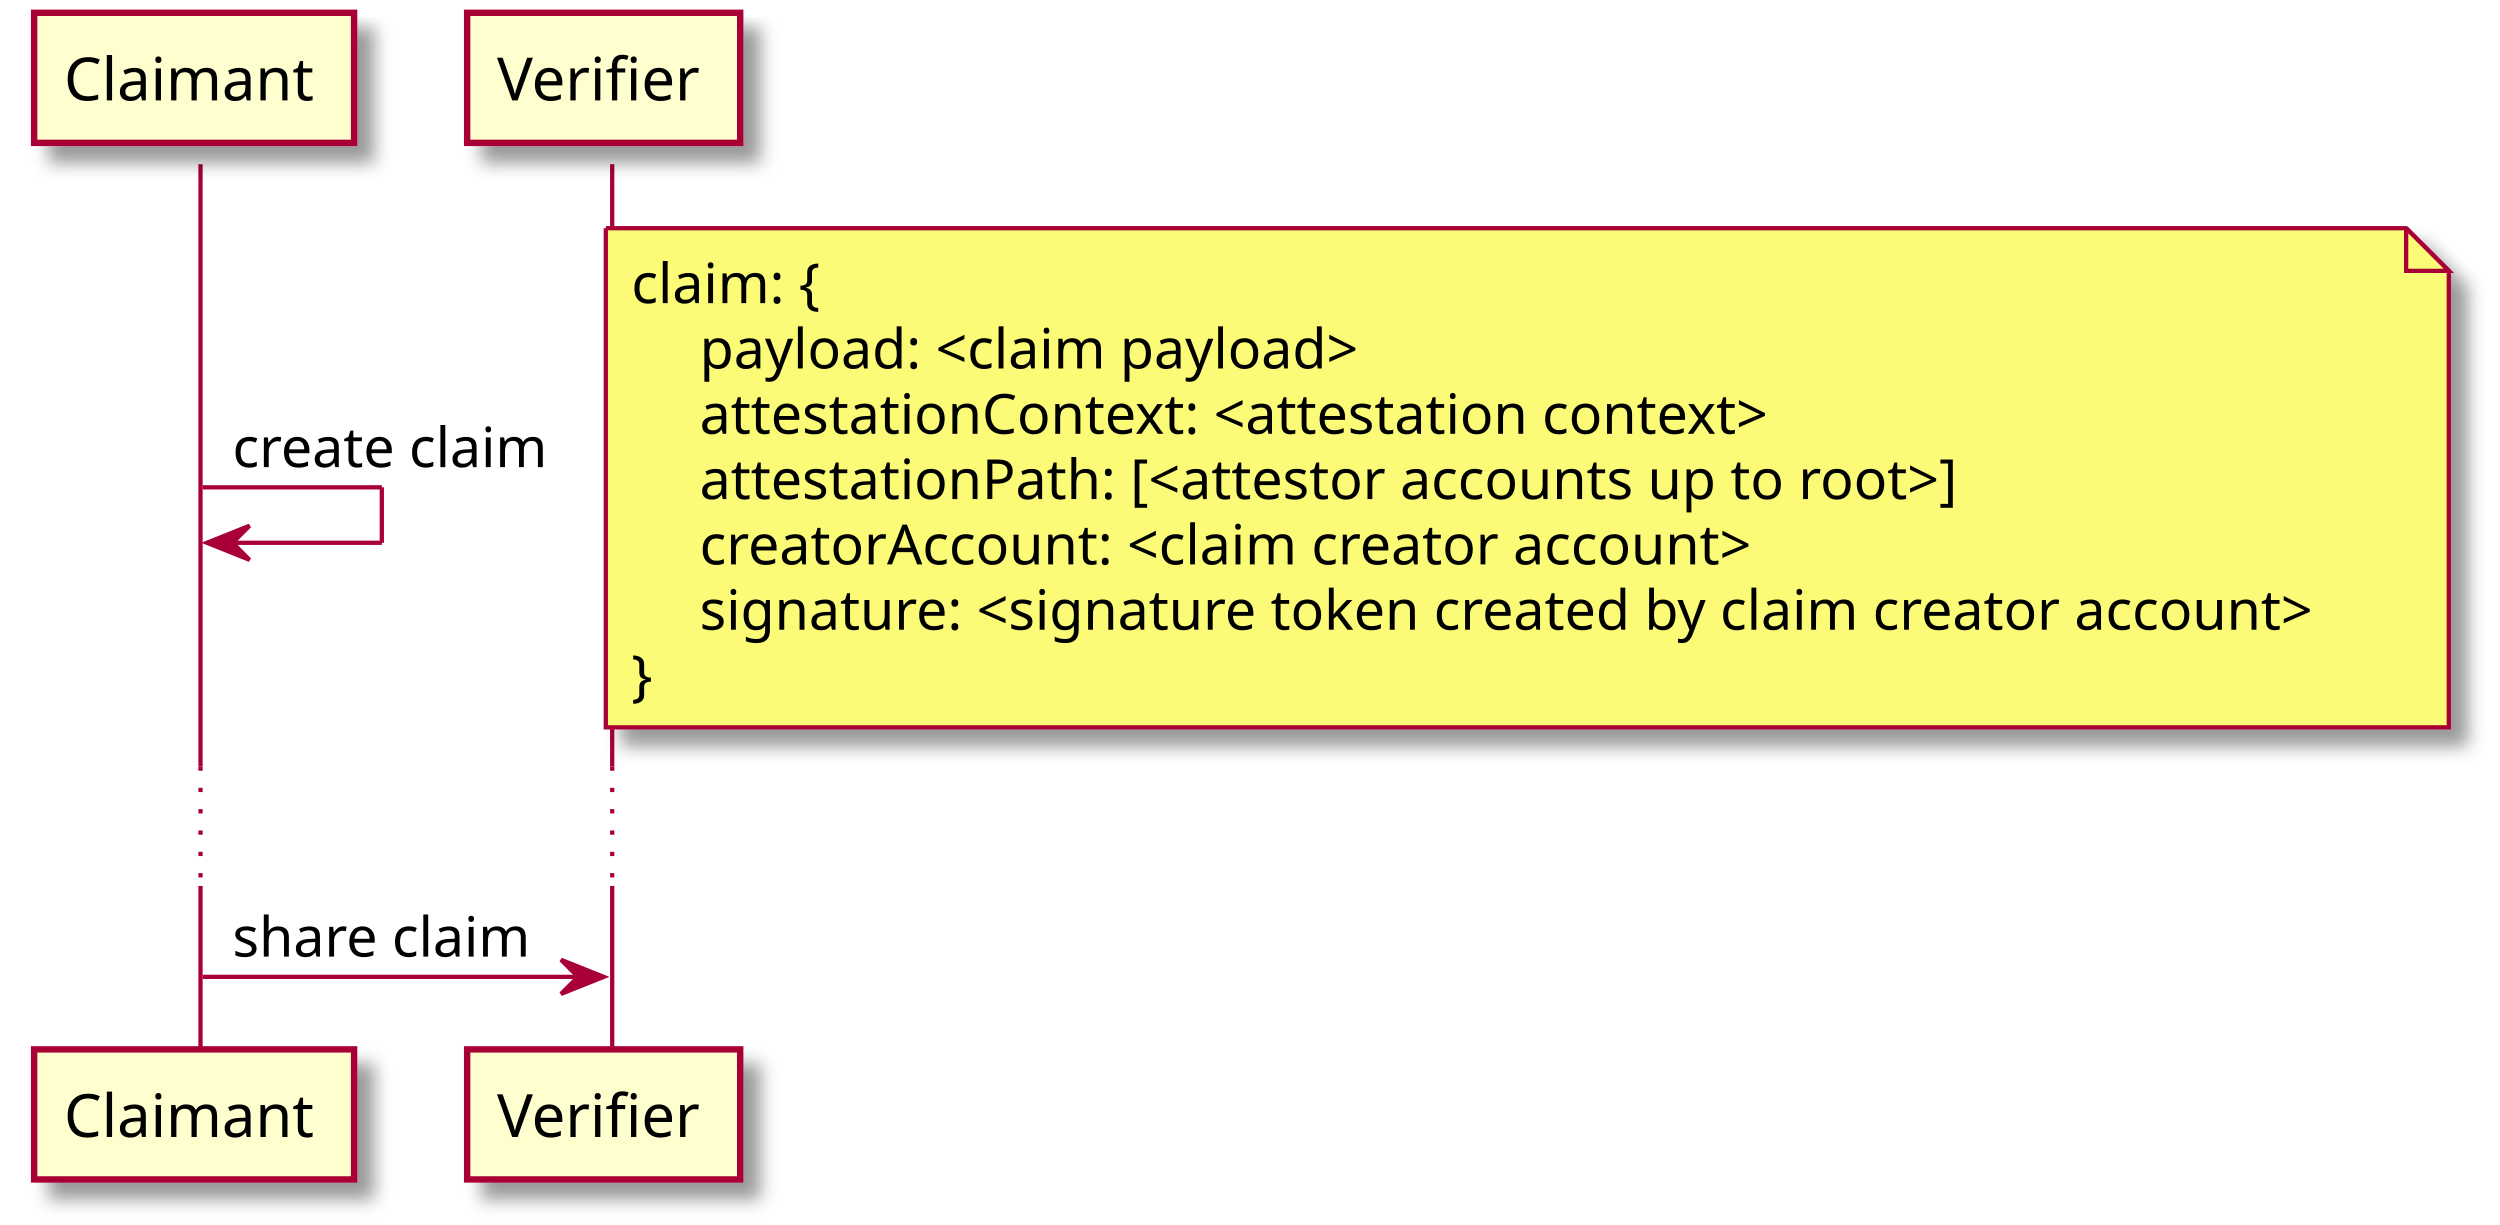
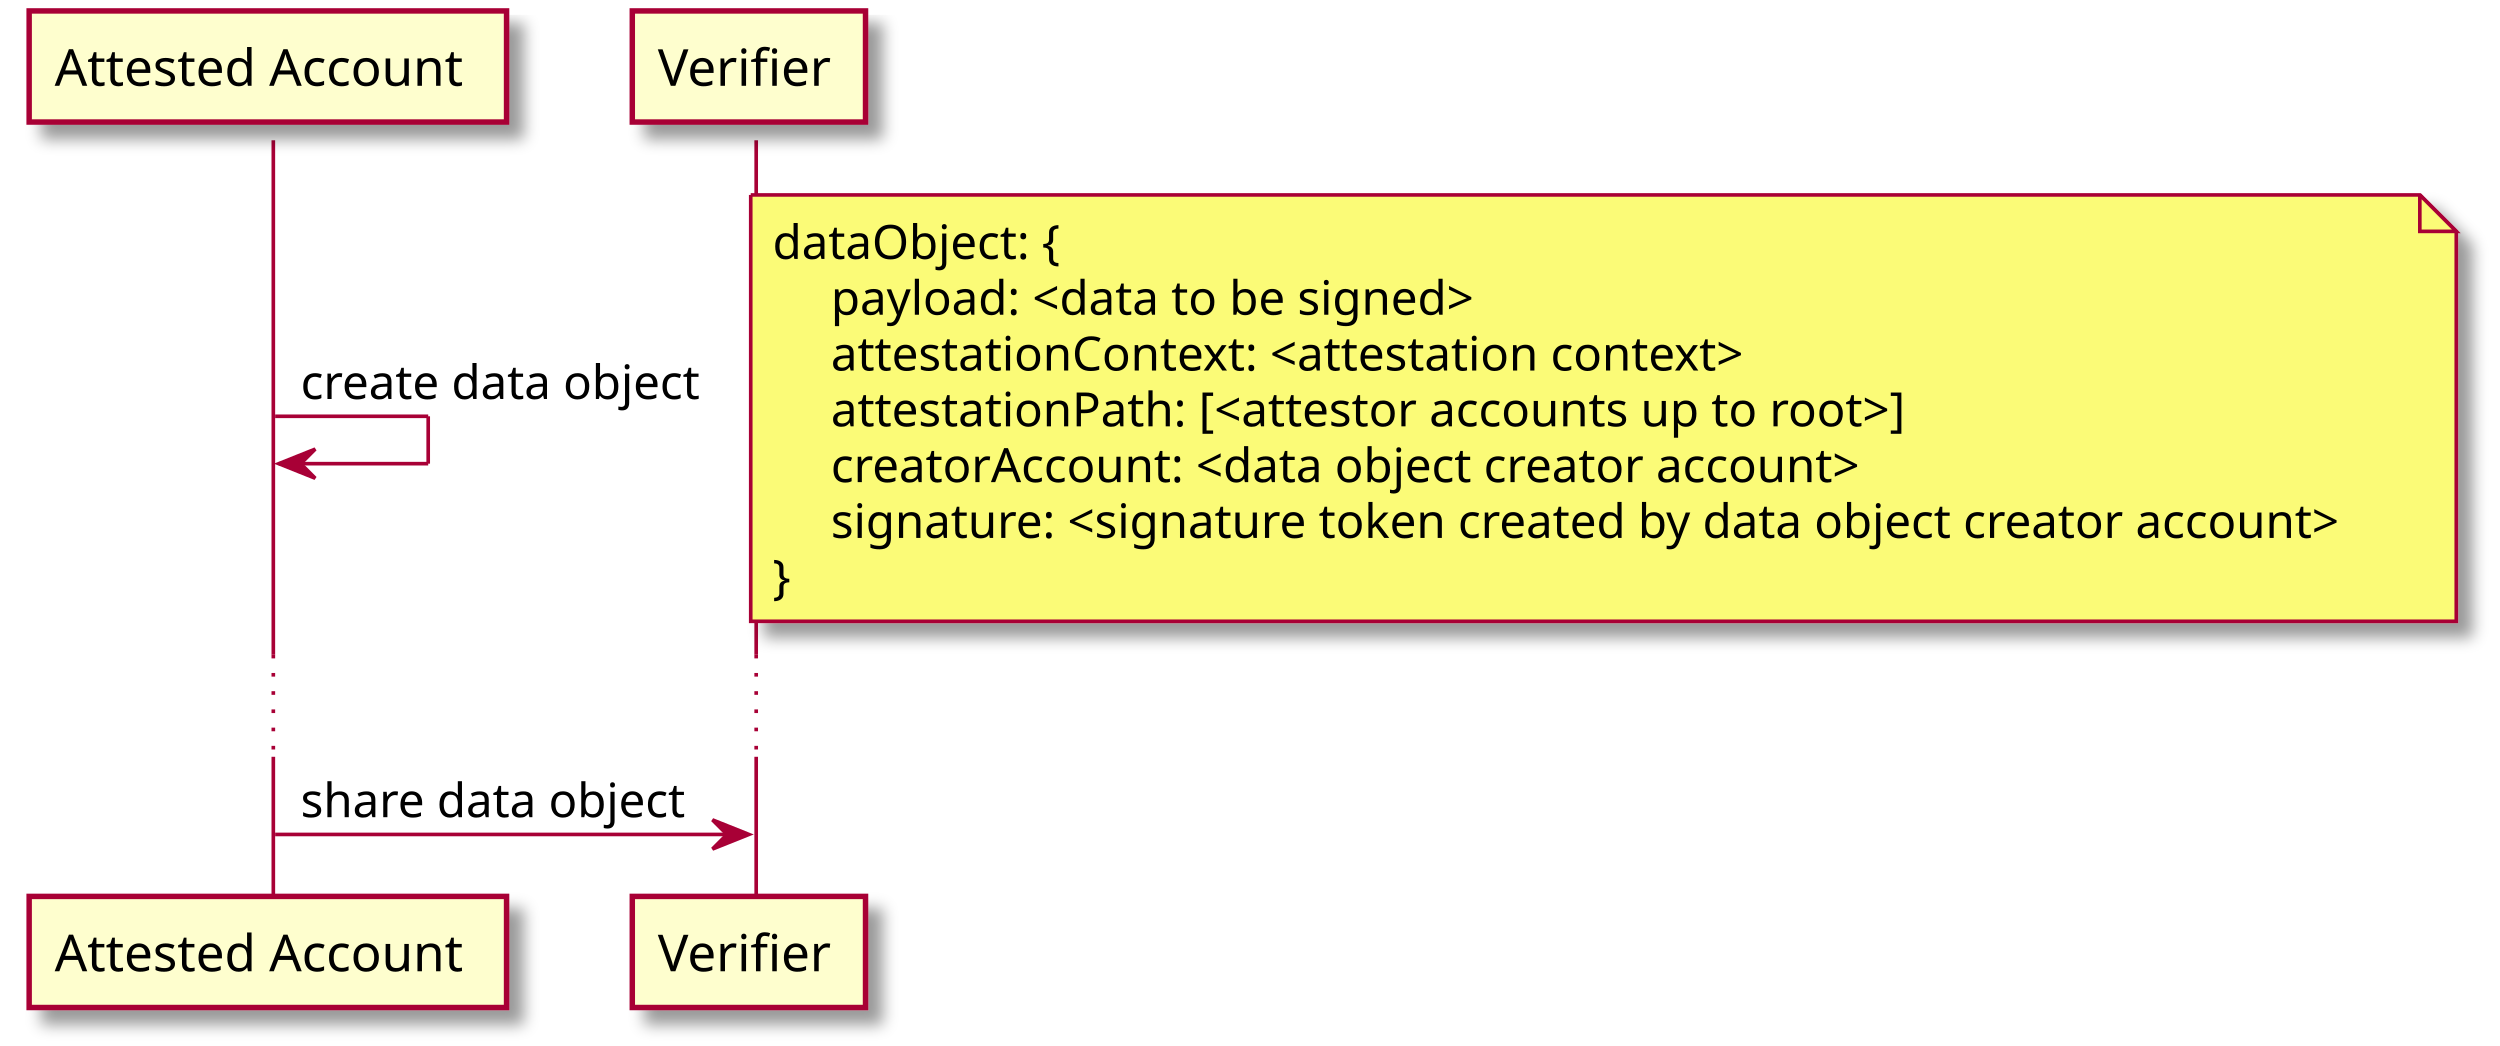
- <svg xmlns="http://www.w3.org/2000/svg" contentScriptType="application/ecmascript" contentStyleType="text/css" height="287px" preserveAspectRatio="none" style="width:586px;height:287px;" version="1.1" viewBox="0 0 586 287" width="586px" zoomAndPan="magnify">
+ <svg xmlns="http://www.w3.org/2000/svg" contentScriptType="application/ecmascript" contentStyleType="text/css" height="287px" preserveAspectRatio="none" style="width:686px;height:287px;" version="1.1" viewBox="0 0 686 287" width="686px" zoomAndPan="magnify">
  <defs>
-     <filter height="300%" id="f1jmnpk75swogi" width="300%" x="-1" y="-1">
+     <filter height="300%" id="f1o0pfhy3wwbxf" width="300%" x="-1" y="-1">
      <feGaussianBlur result="blurOut" stdDeviation="2.0" />
      <feColorMatrix in="blurOut" result="blurOut2" type="matrix" values="0 0 0 0 0 0 0 0 0 0 0 0 0 0 0 0 0 0 .4 0" />
      <feOffset dx="4.0" dy="4.0" in="blurOut2" result="blurOut3" />
      <feBlend in="SourceGraphic" in2="blurOut3" mode="normal" />
    </filter>
  </defs>
  <g>
-     <line style="stroke: #A80036; stroke-width: 1.0;" x1="47" x2="47" y1="38.488" y2="179.662" />
-     <line style="stroke: #A80036; stroke-width: 1.0; stroke-dasharray: 1.0,4.0;" x1="47" x2="47" y1="179.662" y2="207.662" />
-     <line style="stroke: #A80036; stroke-width: 1.0;" x1="47" x2="47" y1="207.662" y2="246.973" />
-     <line style="stroke: #A80036; stroke-width: 1.0;" x1="143.5" x2="143.5" y1="38.488" y2="179.662" />
-     <line style="stroke: #A80036; stroke-width: 1.0; stroke-dasharray: 1.0,4.0;" x1="143.5" x2="143.5" y1="179.662" y2="207.662" />
-     <line style="stroke: #A80036; stroke-width: 1.0;" x1="143.5" x2="143.5" y1="207.662" y2="246.973" />
-     <rect fill="#FEFECE" filter="url(#f1jmnpk75swogi)" height="30.488" style="stroke: #A80036; stroke-width: 1.5;" width="75" x="8" y="3" />
-     <text fill="#000000" font-family="sans-serif" font-size="14" lengthAdjust="spacingAndGlyphs" textLength="61" x="15" y="23.535">Claimant</text>
-     <rect fill="#FEFECE" filter="url(#f1jmnpk75swogi)" height="30.488" style="stroke: #A80036; stroke-width: 1.5;" width="75" x="8" y="245.973" />
-     <text fill="#000000" font-family="sans-serif" font-size="14" lengthAdjust="spacingAndGlyphs" textLength="61" x="15" y="266.508">Claimant</text>
-     <rect fill="#FEFECE" filter="url(#f1jmnpk75swogi)" height="30.488" style="stroke: #A80036; stroke-width: 1.5;" width="64" x="109.5" y="3" />
-     <text fill="#000000" font-family="sans-serif" font-size="14" lengthAdjust="spacingAndGlyphs" textLength="50" x="116.5" y="23.535">Verifier</text>
-     <rect fill="#FEFECE" filter="url(#f1jmnpk75swogi)" height="30.488" style="stroke: #A80036; stroke-width: 1.5;" width="64" x="109.5" y="245.973" />
-     <text fill="#000000" font-family="sans-serif" font-size="14" lengthAdjust="spacingAndGlyphs" textLength="50" x="116.5" y="266.508">Verifier</text>
-     <line style="stroke: #A80036; stroke-width: 1.0;" x1="47.5" x2="89.5" y1="114.231" y2="114.231" />
-     <line style="stroke: #A80036; stroke-width: 1.0;" x1="89.5" x2="89.5" y1="114.231" y2="127.231" />
-     <line style="stroke: #A80036; stroke-width: 1.0;" x1="48.5" x2="89.5" y1="127.231" y2="127.231" />
-     <polygon fill="#A80036" points="58.5,123.231,48.5,127.231,58.5,131.231,54.5,127.231" style="stroke: #A80036; stroke-width: 1.0;" />
-     <text fill="#000000" font-family="sans-serif" font-size="13" lengthAdjust="spacingAndGlyphs" textLength="76" x="54.5" y="109.488">create claim</text>
-     <path d="M142,53.488 L142,170.488 L574,170.488 L574,63.488 L564,53.488 L142,53.488 " fill="#FBFB77" filter="url(#f1jmnpk75swogi)" style="stroke: #A80036; stroke-width: 1.0;" />
-     <path d="M564,53.488 L564,63.488 L574,63.488 L564,53.488 " fill="#FBFB77" style="stroke: #A80036; stroke-width: 1.0;" />
-     <text fill="#000000" font-family="sans-serif" font-size="13" lengthAdjust="spacingAndGlyphs" textLength="46" x="148" y="71.057">claim: {</text>
-     <text fill="#000000" font-family="sans-serif" font-size="13" lengthAdjust="spacingAndGlyphs" textLength="164" x="164" y="86.367">payload: &lt;claim payload&gt;</text>
-     <text fill="#000000" font-family="sans-serif" font-size="13" lengthAdjust="spacingAndGlyphs" textLength="266" x="164" y="101.678">attestationContext: &lt;attestation context&gt;</text>
-     <text fill="#000000" font-family="sans-serif" font-size="13" lengthAdjust="spacingAndGlyphs" textLength="308" x="164" y="116.988">attestationPath: [&lt;attestor accounts up to root&gt;]</text>
-     <text fill="#000000" font-family="sans-serif" font-size="13" lengthAdjust="spacingAndGlyphs" textLength="260" x="164" y="132.299">creatorAccount: &lt;claim creator account&gt;</text>
-     <text fill="#000000" font-family="sans-serif" font-size="13" lengthAdjust="spacingAndGlyphs" textLength="395" x="164" y="147.609">signature: &lt;signature token created by claim creator account&gt;</text>
-     <text fill="#000000" font-family="sans-serif" font-size="13" lengthAdjust="spacingAndGlyphs" textLength="4" x="148" y="162.92">}</text>
-     <polygon fill="#A80036" points="131.5,224.973,141.5,228.973,131.5,232.973,135.5,228.973" style="stroke: #A80036; stroke-width: 1.0;" />
-     <line style="stroke: #A80036; stroke-width: 1.0;" x1="47.5" x2="137.5" y1="228.973" y2="228.973" />
-     <text fill="#000000" font-family="sans-serif" font-size="13" lengthAdjust="spacingAndGlyphs" textLength="72" x="54.5" y="224.231">share claim</text>
+     <line style="stroke: #A80036; stroke-width: 1.0;" x1="75" x2="75" y1="38.488" y2="179.662" />
+     <line style="stroke: #A80036; stroke-width: 1.0; stroke-dasharray: 1.0,4.0;" x1="75" x2="75" y1="179.662" y2="207.662" />
+     <line style="stroke: #A80036; stroke-width: 1.0;" x1="75" x2="75" y1="207.662" y2="246.973" />
+     <line style="stroke: #A80036; stroke-width: 1.0;" x1="207.5" x2="207.5" y1="38.488" y2="179.662" />
+     <line style="stroke: #A80036; stroke-width: 1.0; stroke-dasharray: 1.0,4.0;" x1="207.5" x2="207.5" y1="179.662" y2="207.662" />
+     <line style="stroke: #A80036; stroke-width: 1.0;" x1="207.5" x2="207.5" y1="207.662" y2="246.973" />
+     <rect fill="#FEFECE" filter="url(#f1o0pfhy3wwbxf)" height="30.488" style="stroke: #A80036; stroke-width: 1.5;" width="131" x="8" y="3" />
+     <text fill="#000000" font-family="sans-serif" font-size="14" lengthAdjust="spacingAndGlyphs" textLength="117" x="15" y="23.535">Attested Account</text>
+     <rect fill="#FEFECE" filter="url(#f1o0pfhy3wwbxf)" height="30.488" style="stroke: #A80036; stroke-width: 1.5;" width="131" x="8" y="245.973" />
+     <text fill="#000000" font-family="sans-serif" font-size="14" lengthAdjust="spacingAndGlyphs" textLength="117" x="15" y="266.508">Attested Account</text>
+     <rect fill="#FEFECE" filter="url(#f1o0pfhy3wwbxf)" height="30.488" style="stroke: #A80036; stroke-width: 1.5;" width="64" x="173.5" y="3" />
+     <text fill="#000000" font-family="sans-serif" font-size="14" lengthAdjust="spacingAndGlyphs" textLength="50" x="180.5" y="23.535">Verifier</text>
+     <rect fill="#FEFECE" filter="url(#f1o0pfhy3wwbxf)" height="30.488" style="stroke: #A80036; stroke-width: 1.5;" width="64" x="173.5" y="245.973" />
+     <text fill="#000000" font-family="sans-serif" font-size="14" lengthAdjust="spacingAndGlyphs" textLength="50" x="180.5" y="266.508">Verifier</text>
+     <line style="stroke: #A80036; stroke-width: 1.0;" x1="75.5" x2="117.5" y1="114.231" y2="114.231" />
+     <line style="stroke: #A80036; stroke-width: 1.0;" x1="117.5" x2="117.5" y1="114.231" y2="127.231" />
+     <line style="stroke: #A80036; stroke-width: 1.0;" x1="76.5" x2="117.5" y1="127.231" y2="127.231" />
+     <polygon fill="#A80036" points="86.5,123.231,76.5,127.231,86.5,131.231,82.5,127.231" style="stroke: #A80036; stroke-width: 1.0;" />
+     <text fill="#000000" font-family="sans-serif" font-size="13" lengthAdjust="spacingAndGlyphs" textLength="112" x="82.5" y="109.488">create data object</text>
+     <path d="M206,53.488 L206,170.488 L674,170.488 L674,63.488 L664,53.488 L206,53.488 " fill="#FBFB77" filter="url(#f1o0pfhy3wwbxf)" style="stroke: #A80036; stroke-width: 1.0;" />
+     <path d="M664,53.488 L664,63.488 L674,63.488 L664,53.488 " fill="#FBFB77" style="stroke: #A80036; stroke-width: 1.0;" />
+     <text fill="#000000" font-family="sans-serif" font-size="13" lengthAdjust="spacingAndGlyphs" textLength="80" x="212" y="71.057">dataObject: {</text>
+     <text fill="#000000" font-family="sans-serif" font-size="13" lengthAdjust="spacingAndGlyphs" textLength="186" x="228" y="86.367">payload: &lt;data to be signed&gt;</text>
+     <text fill="#000000" font-family="sans-serif" font-size="13" lengthAdjust="spacingAndGlyphs" textLength="266" x="228" y="101.678">attestationContext: &lt;attestation context&gt;</text>
+     <text fill="#000000" font-family="sans-serif" font-size="13" lengthAdjust="spacingAndGlyphs" textLength="308" x="228" y="116.988">attestationPath: [&lt;attestor accounts up to root&gt;]</text>
+     <text fill="#000000" font-family="sans-serif" font-size="13" lengthAdjust="spacingAndGlyphs" textLength="296" x="228" y="132.299">creatorAccount: &lt;data object creator account&gt;</text>
+     <text fill="#000000" font-family="sans-serif" font-size="13" lengthAdjust="spacingAndGlyphs" textLength="431" x="228" y="147.609">signature: &lt;signature token created by data object creator account&gt;</text>
+     <text fill="#000000" font-family="sans-serif" font-size="13" lengthAdjust="spacingAndGlyphs" textLength="4" x="212" y="162.92">}</text>
+     <polygon fill="#A80036" points="195.5,224.973,205.5,228.973,195.5,232.973,199.5,228.973" style="stroke: #A80036; stroke-width: 1.0;" />
+     <line style="stroke: #A80036; stroke-width: 1.0;" x1="75.5" x2="201.5" y1="228.973" y2="228.973" />
+     <text fill="#000000" font-family="sans-serif" font-size="13" lengthAdjust="spacingAndGlyphs" textLength="108" x="82.5" y="224.231">share data object</text>
  </g>
</svg>
